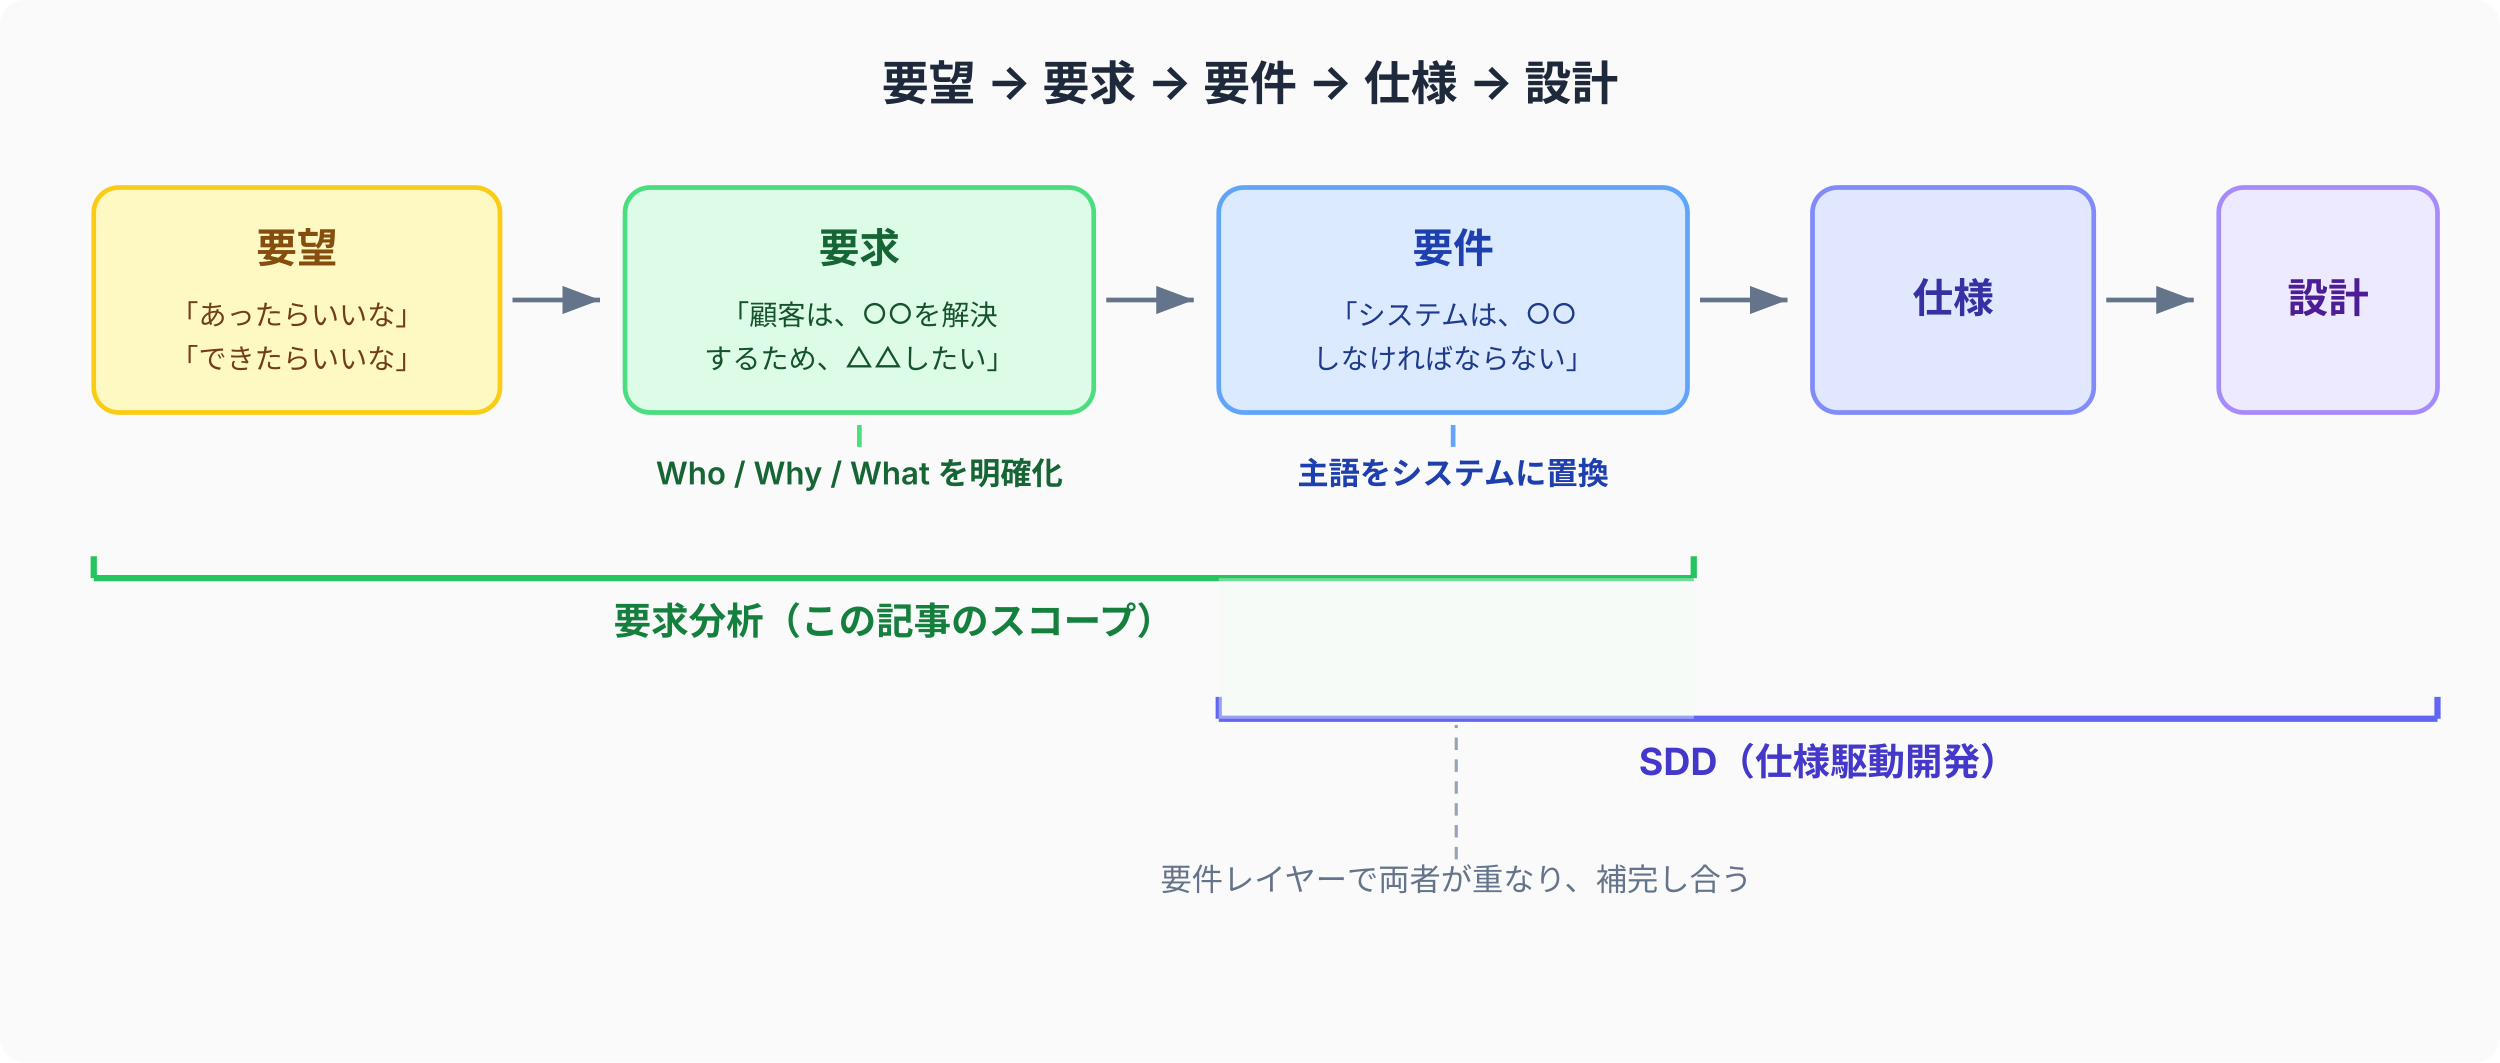
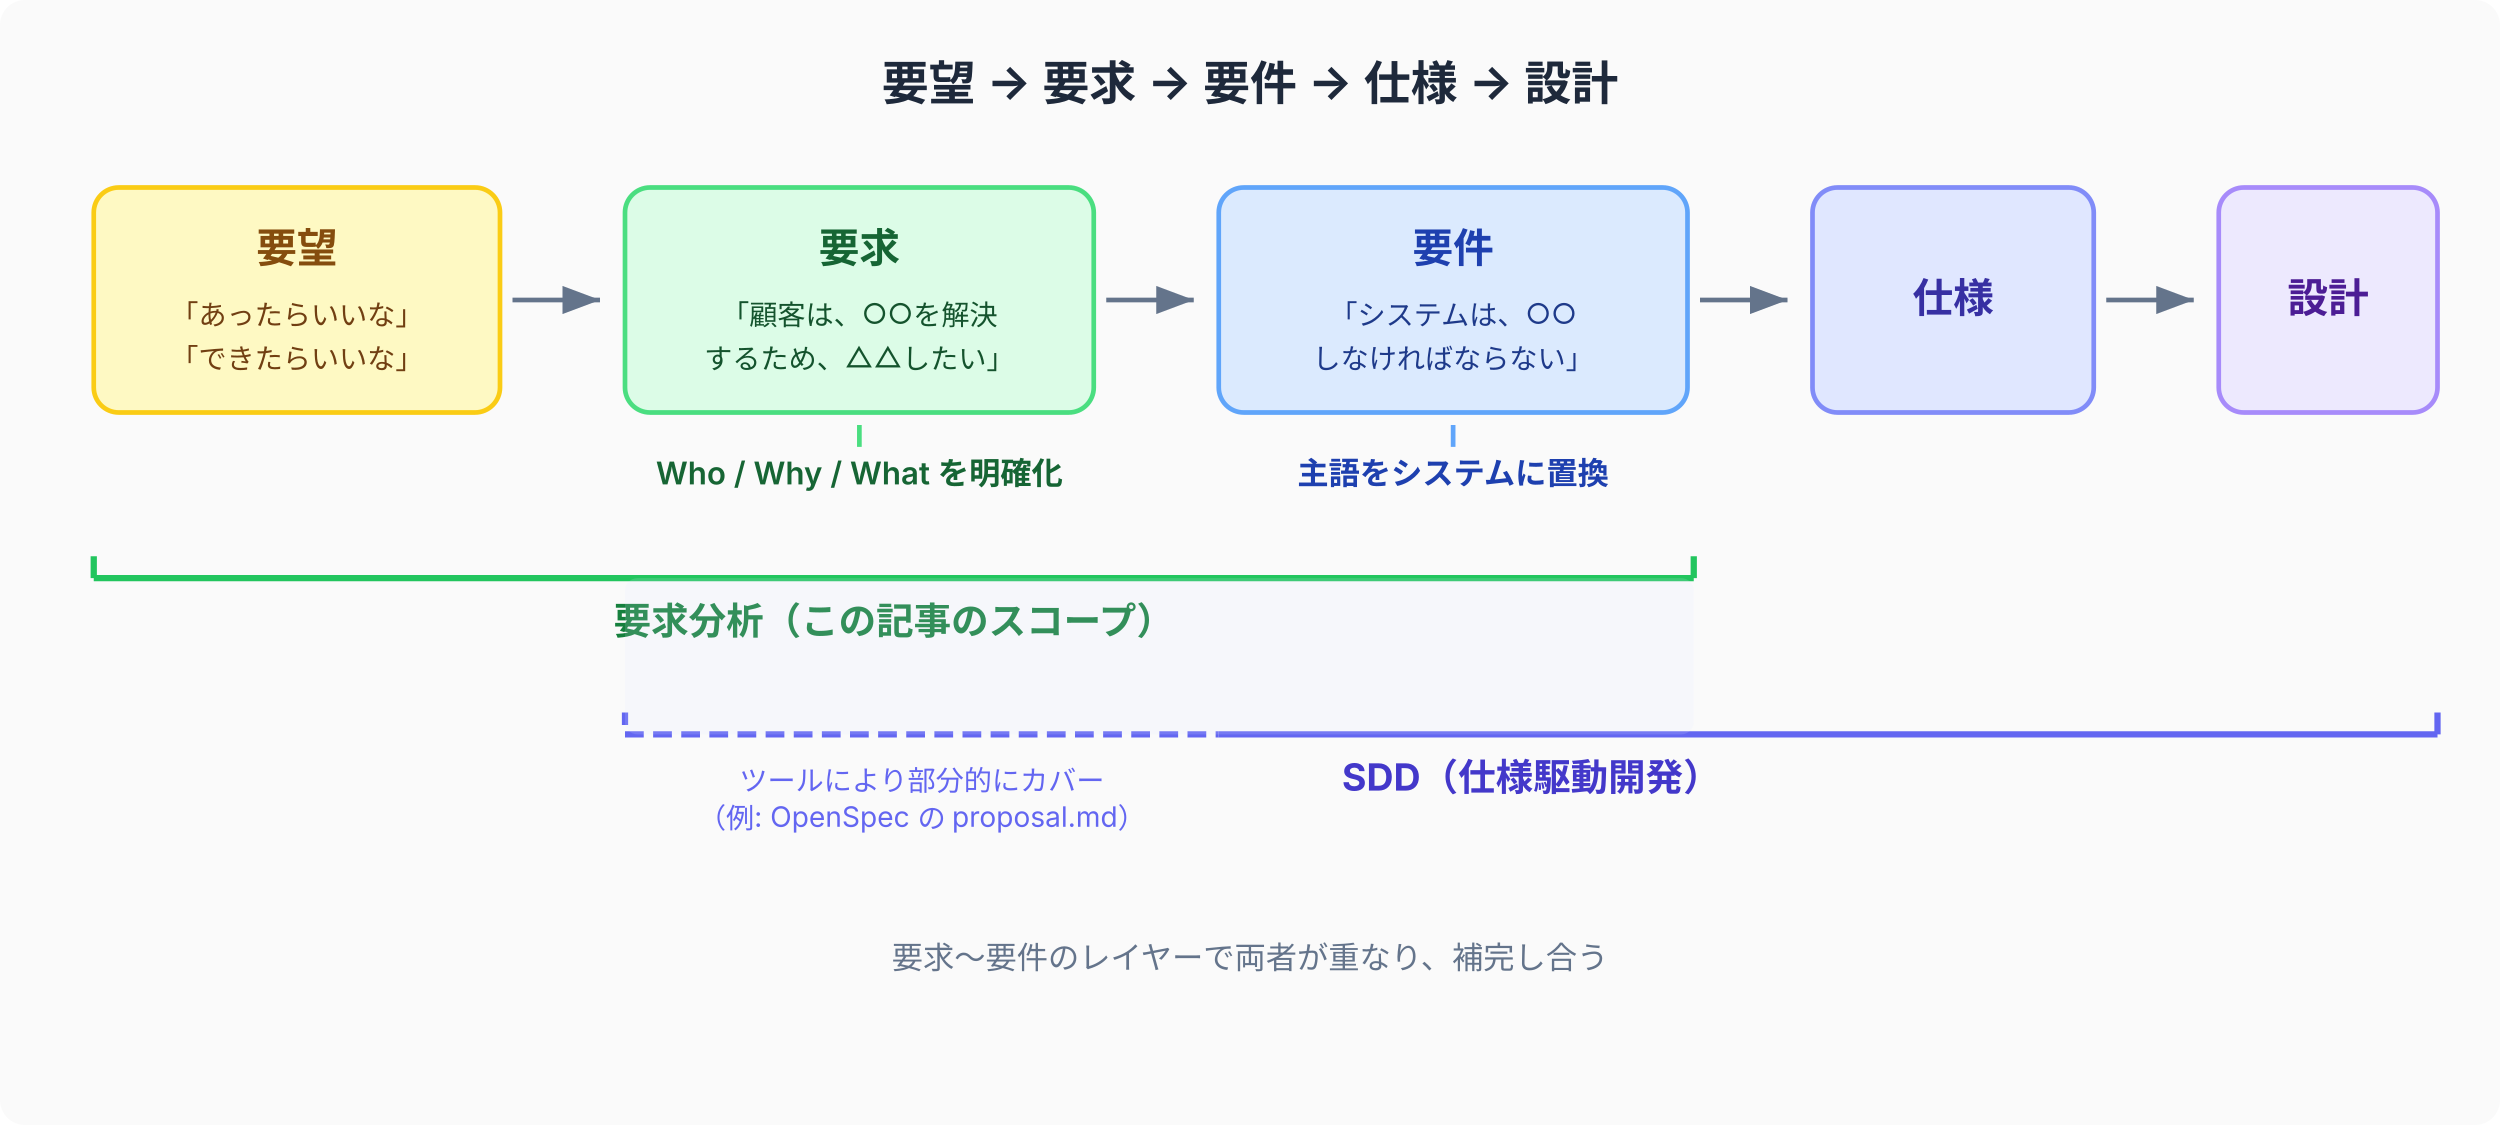
- <svg xmlns="http://www.w3.org/2000/svg" viewBox="0 0 800 340" font-family="system-ui, -apple-system, sans-serif">
+ <svg xmlns="http://www.w3.org/2000/svg" viewBox="0 0 800 360" font-family="system-ui, -apple-system, sans-serif">
  <defs>
    <marker id="arrow-r" markerWidth="8" markerHeight="6" refX="8" refY="3" orient="auto">
      <path d="M0,0 L8,3 L0,6" fill="#64748b" />
    </marker>
  </defs>
-   <rect width="800" height="340" fill="#fafafa" rx="8" />
+   <rect width="800" height="360" fill="#fafafa" rx="8" />
  <text x="400" y="32" text-anchor="middle" font-size="15" font-weight="700" fill="#1e293b">要望 → 要求 → 要件 → 仕様 → 設計</text>
  <rect x="30" y="60" width="130" height="72" rx="8" fill="#fef9c3" stroke="#facc15" stroke-width="1.5" />
  <text x="95" y="84" text-anchor="middle" font-size="13" font-weight="700" fill="#854d0e">要望</text>
  <text x="95" y="104" text-anchor="middle" font-size="9" fill="#713f12">「あったらいいな」</text>
  <text x="95" y="118" text-anchor="middle" font-size="9" fill="#713f12">「できたらいいな」</text>
  <line x1="164" y1="96" x2="192" y2="96" stroke="#64748b" stroke-width="1.5" marker-end="url(#arrow-r)" />
  <rect x="200" y="60" width="150" height="72" rx="8" fill="#dcfce7" stroke="#4ade80" stroke-width="1.5" />
  <text x="275" y="84" text-anchor="middle" font-size="13" font-weight="700" fill="#166534">要求</text>
  <text x="275" y="104" text-anchor="middle" font-size="9" fill="#14532d">「顧客は、○○を解決</text>
  <text x="275" y="118" text-anchor="middle" font-size="9" fill="#14532d">するため、△△したい」</text>
  <line x1="354" y1="96" x2="382" y2="96" stroke="#64748b" stroke-width="1.5" marker-end="url(#arrow-r)" />
  <rect x="390" y="60" width="150" height="72" rx="8" fill="#dbeafe" stroke="#60a5fa" stroke-width="1.5" />
  <text x="465" y="84" text-anchor="middle" font-size="13" font-weight="700" fill="#1e40af">要件</text>
  <text x="465" y="104" text-anchor="middle" font-size="9" fill="#1e3a8a">「システムは、○○</text>
  <text x="465" y="118" text-anchor="middle" font-size="9" fill="#1e3a8a">しなければならない」</text>
  <line x1="544" y1="96" x2="572" y2="96" stroke="#64748b" stroke-width="1.5" marker-end="url(#arrow-r)" />
  <rect x="580" y="60" width="90" height="72" rx="8" fill="#e0e7ff" stroke="#818cf8" stroke-width="1.5" />
  <text x="625" y="100" text-anchor="middle" font-size="13" font-weight="700" fill="#3730a3">仕様</text>
  <line x1="674" y1="96" x2="702" y2="96" stroke="#64748b" stroke-width="1.5" marker-end="url(#arrow-r)" />
  <rect x="710" y="60" width="70" height="72" rx="8" fill="#ede9fe" stroke="#a78bfa" stroke-width="1.5" />
  <text x="745" y="100" text-anchor="middle" font-size="13" font-weight="700" fill="#4c1d95">設計</text>
  <text x="275" y="155" text-anchor="middle" font-size="10" font-weight="600" fill="#166534">Who / Why / What を明確化</text>
  <line x1="275" y1="136" x2="275" y2="143" stroke="#4ade80" stroke-width="1.5" />
  <text x="465" y="155" text-anchor="middle" font-size="10" font-weight="600" fill="#1e40af">主語をシステムに置換</text>
  <line x1="465" y1="136" x2="465" y2="143" stroke="#60a5fa" stroke-width="1.5" />
  <line x1="30" y1="185" x2="542" y2="185" stroke="#22c55e" stroke-width="2" />
  <line x1="30" y1="178" x2="30" y2="185" stroke="#22c55e" stroke-width="2" />
  <line x1="542" y1="178" x2="542" y2="185" stroke="#22c55e" stroke-width="2" />
  <text x="286" y="203" text-anchor="middle" font-size="12" font-weight="700" fill="#15803d">要求分析（この記事のスコープ）</text>
-   <line x1="390" y1="230" x2="780" y2="230" stroke="#6366f1" stroke-width="2" />
-   <line x1="390" y1="223" x2="390" y2="230" stroke="#6366f1" stroke-width="2" />
-   <line x1="780" y1="223" x2="780" y2="230" stroke="#6366f1" stroke-width="2" />
-   <text x="585" y="248" text-anchor="middle" font-size="12" font-weight="700" fill="#4338ca">SDD（仕様駆動開発）</text>
-   <rect x="390" y="185" width="152" height="45" fill="#f0fdf4" fill-opacity="0.4" stroke="none" />
-   <text x="466" y="285" text-anchor="middle" font-size="10" fill="#64748b">要件レイヤーで両者が重なり、補完し合う</text>
-   <line x1="466" y1="275" x2="466" y2="232" stroke="#94a3b8" stroke-width="1" stroke-dasharray="4,3" />
+   <line x1="200" y1="235" x2="390" y2="235" stroke="#6366f1" stroke-width="2" stroke-dasharray="6,3" />
+   <line x1="200" y1="228" x2="200" y2="235" stroke="#6366f1" stroke-width="2" stroke-dasharray="4,3" />
+   <line x1="390" y1="235" x2="780" y2="235" stroke="#6366f1" stroke-width="2" />
+   <line x1="780" y1="228" x2="780" y2="235" stroke="#6366f1" stroke-width="2" />
+   <text x="490" y="253" text-anchor="middle" font-size="12" font-weight="700" fill="#4338ca">SDD（仕様駆動開発）</text>
+   <text x="295" y="253" text-anchor="middle" font-size="9" fill="#6366f1">ツールにより部分的にカバー</text>
+   <text x="295" y="265" text-anchor="middle" font-size="9" fill="#6366f1">（例: OpenSpec の proposal.md）</text>
+   <rect x="200" y="185" width="342" height="50" fill="#e0e7ff" fill-opacity="0.15" rx="4" stroke="none" />
+   <text x="400" y="310" text-anchor="middle" font-size="10" fill="#64748b">要求〜要件のレイヤーで両者が重なり、補完し合う</text>
</svg>
